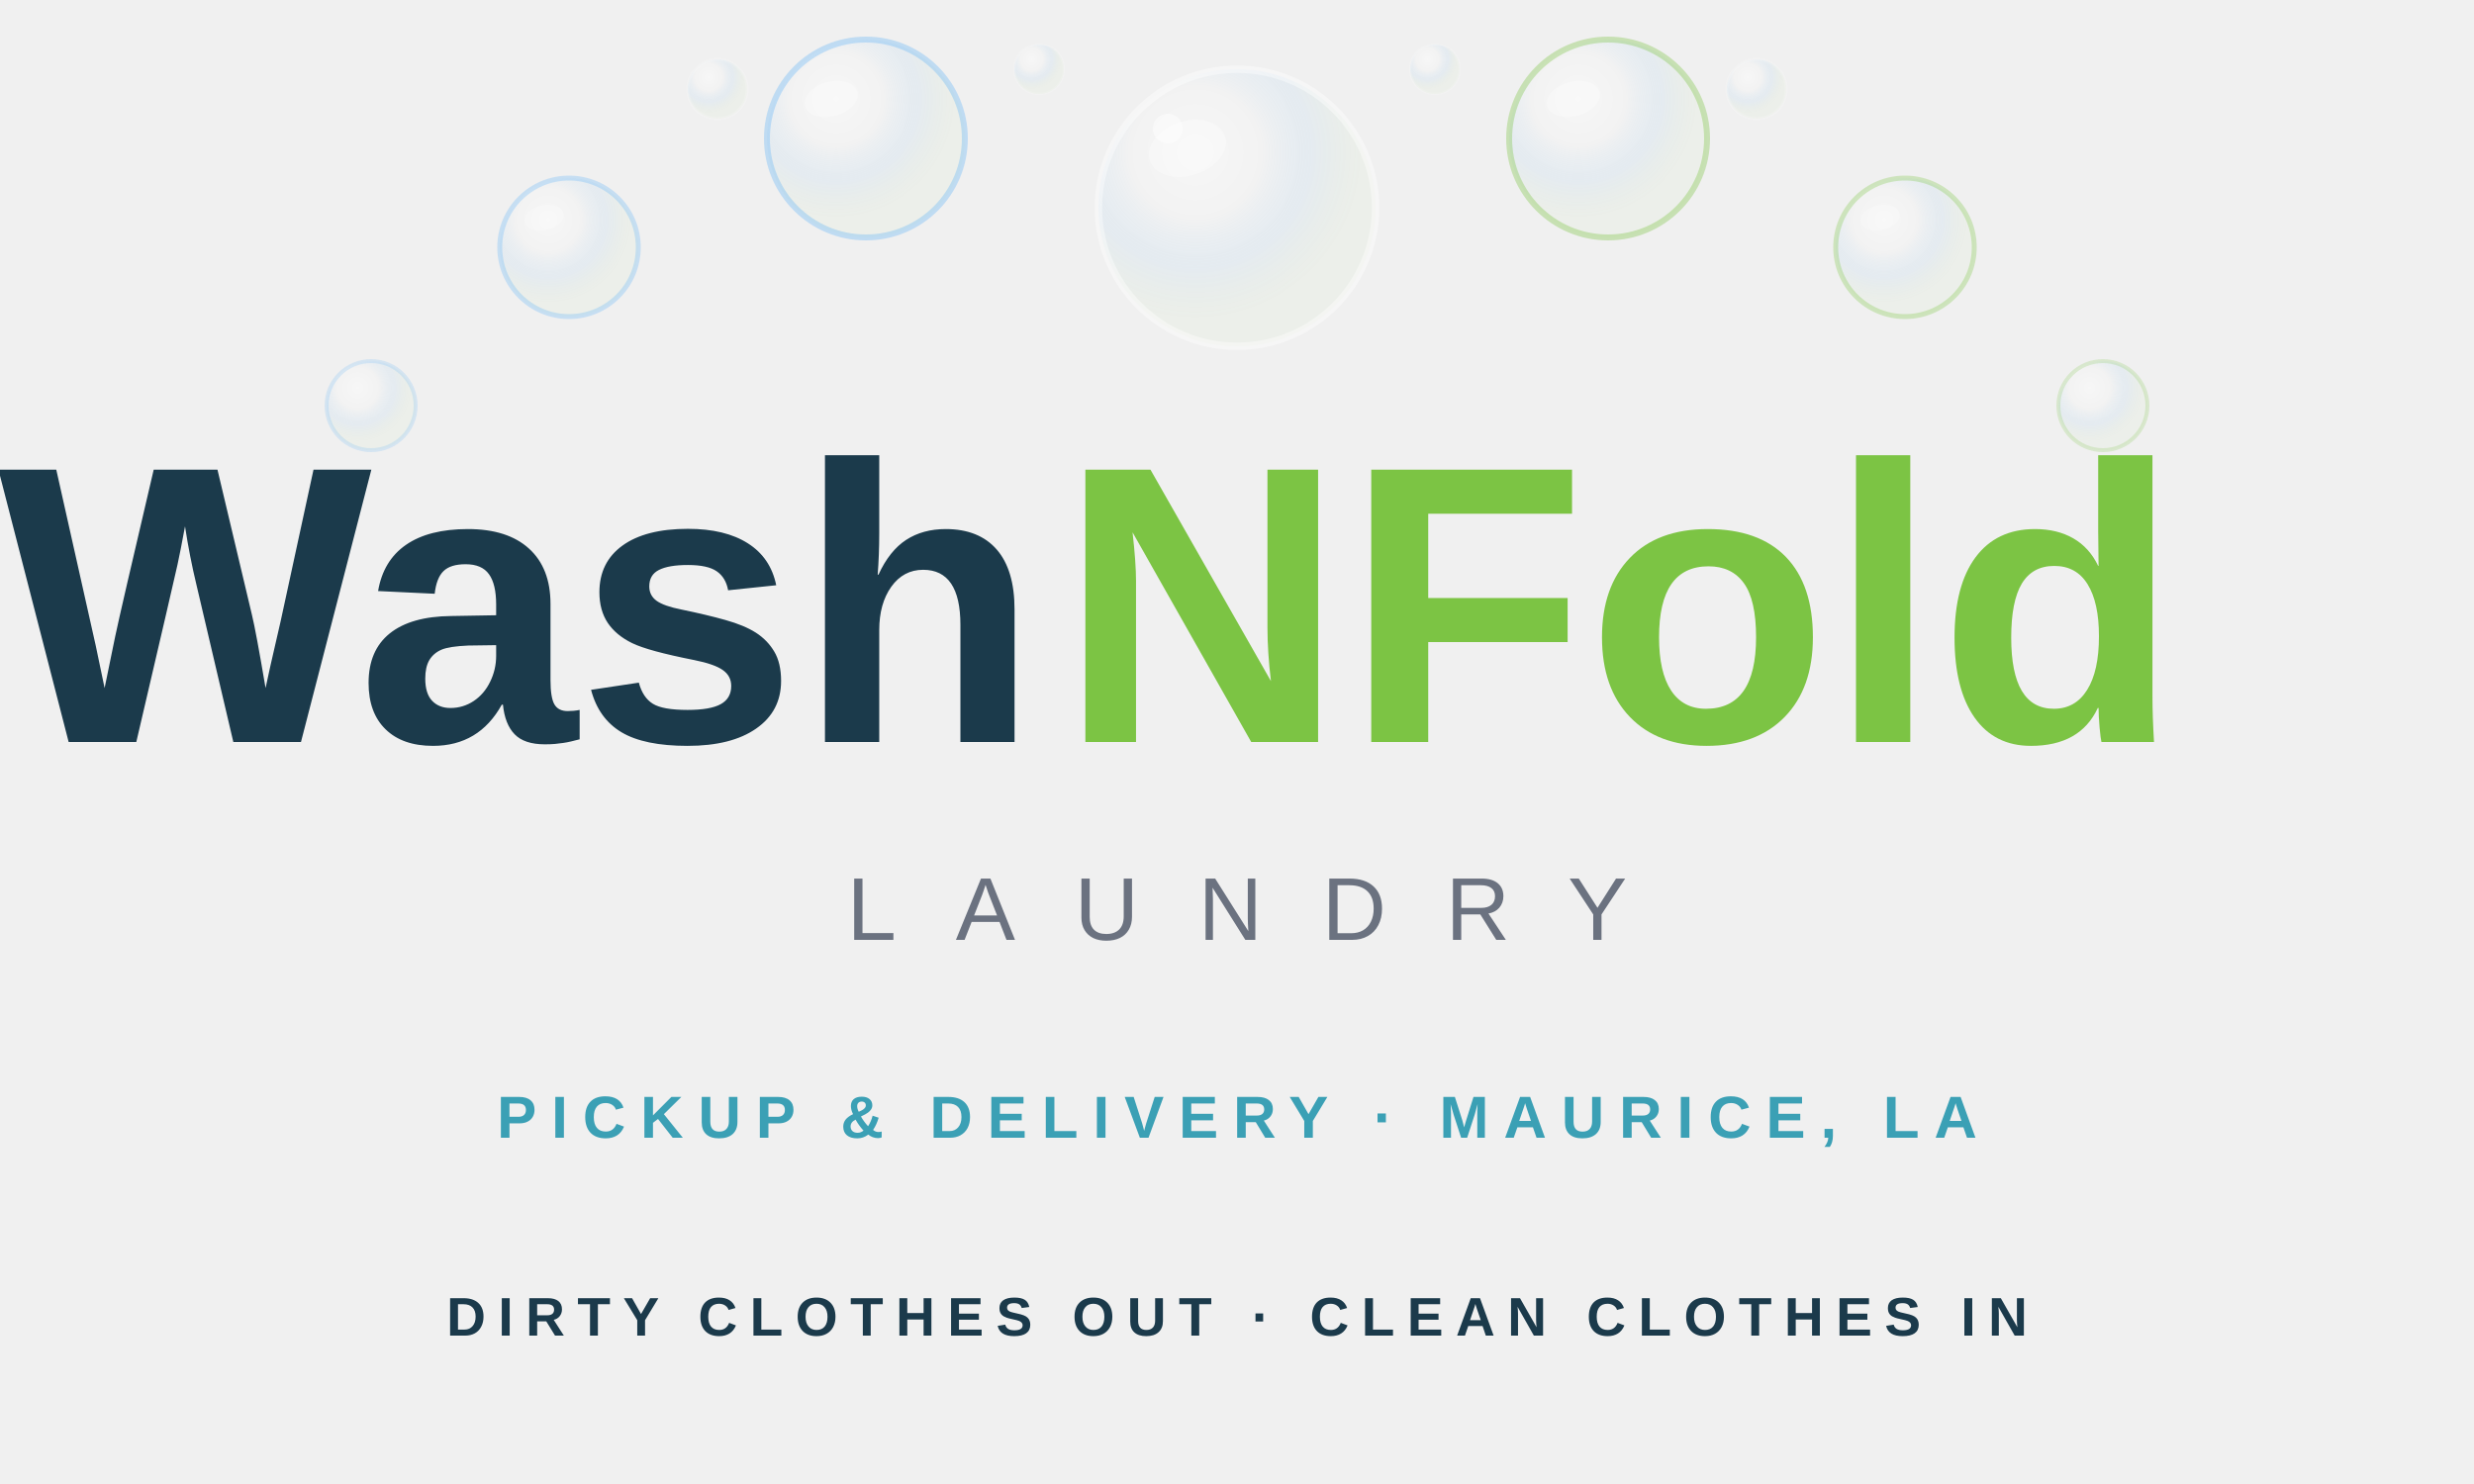
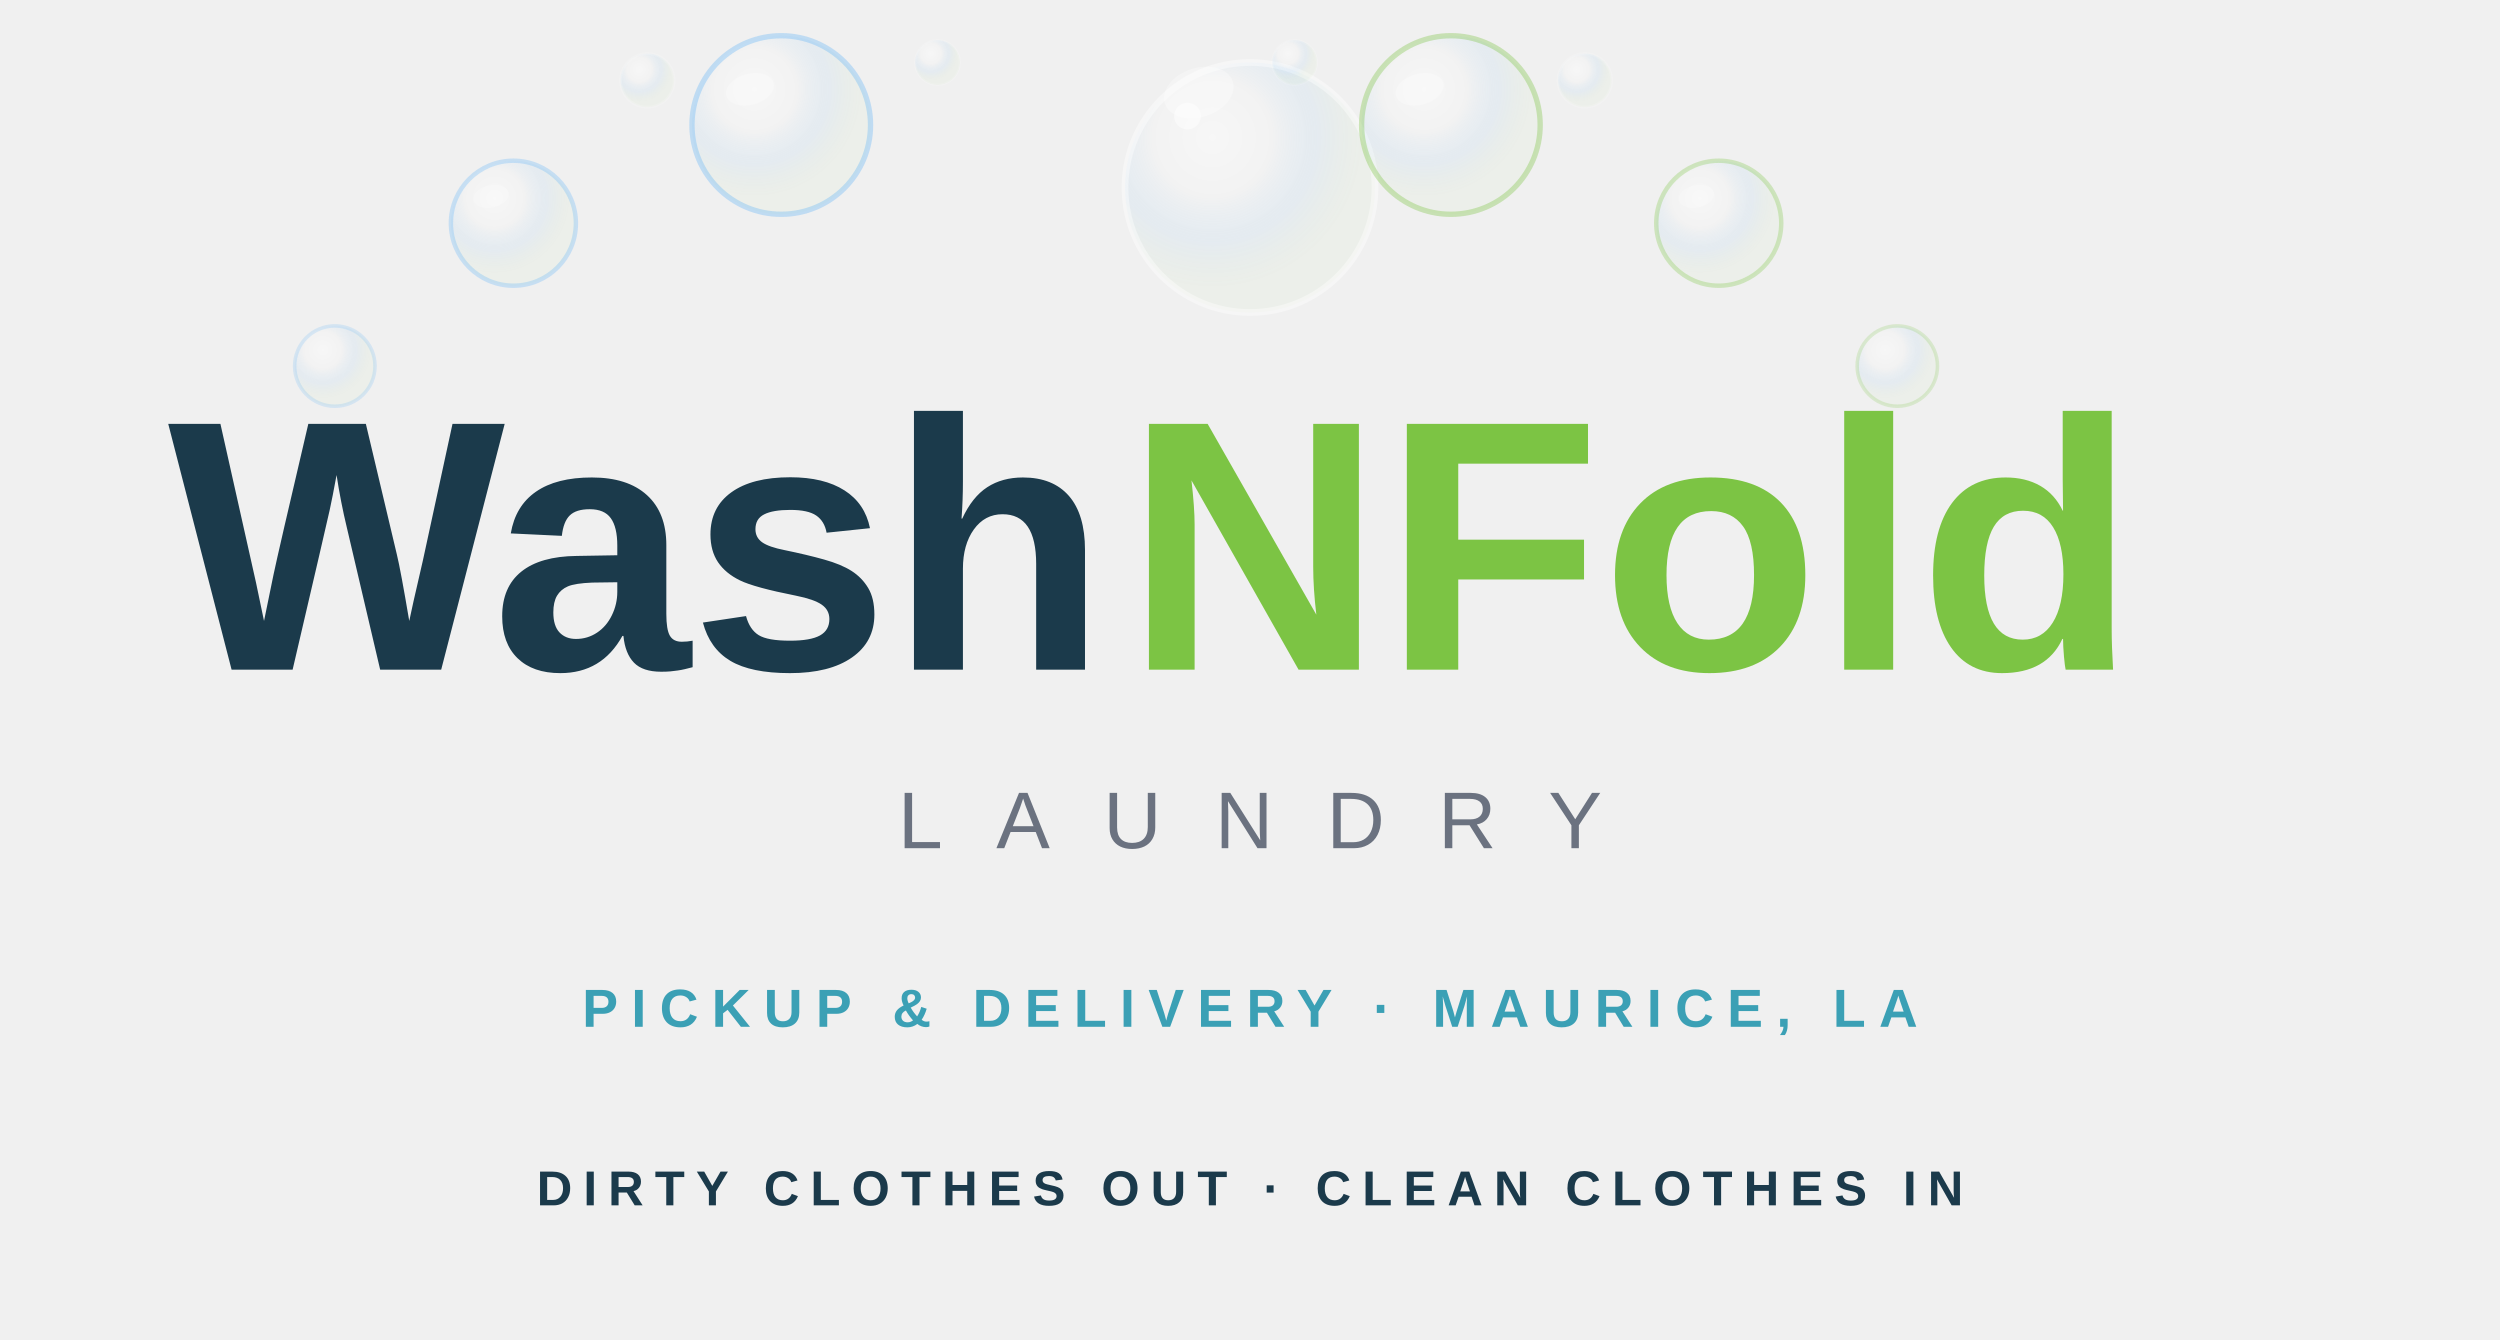
- <svg xmlns="http://www.w3.org/2000/svg" viewBox="0 0 500 300" width="500" height="300">
+ <svg xmlns="http://www.w3.org/2000/svg" viewBox="0 0 560 300" width="560" height="300">
  <defs>
    <radialGradient id="bubble-glass" cx="35%" cy="30%" r="60%">
      <stop offset="0%" stop-color="#FFFFFF" stop-opacity="0.45" />
      <stop offset="40%" stop-color="#FFFFFF" stop-opacity="0.15" />
      <stop offset="70%" stop-color="#64B5F6" stop-opacity="0.08" />
      <stop offset="100%" stop-color="#7CC444" stop-opacity="0.04" />
    </radialGradient>
  </defs>
-   <circle cx="250" cy="42" r="28" fill="url(#bubble-glass)" stroke="rgba(255,255,255,0.4)" stroke-width="1.5" />
-   <ellipse cx="240" cy="30" rx="8" ry="5.5" fill="#FFFFFF" opacity="0.3" transform="rotate(-18,240,30)" />
-   <circle cx="236" cy="26" r="3" fill="#FFFFFF" opacity="0.45" />
+   <circle cx="280" cy="42" r="28" fill="url(#bubble-glass)" stroke="rgba(255,255,255,0.4)" stroke-width="1.5" />
+   <ellipse cx="270" cy="30" rx="8" ry="5.5" fill="#FFFFFF" opacity="0.3" transform="rotate(-18,240,30)" />
+   <circle cx="266" cy="26" r="3" fill="#FFFFFF" opacity="0.45" />
  <circle cx="175" cy="28" r="20" fill="url(#bubble-glass)" stroke="rgba(100,181,246,0.35)" stroke-width="1.2" />
  <ellipse cx="168" cy="20" rx="5.5" ry="3.5" fill="#FFFFFF" opacity="0.25" transform="rotate(-15,168,20)" />
  <circle cx="115" cy="50" r="14" fill="url(#bubble-glass)" stroke="rgba(100,181,246,0.3)" stroke-width="1" />
  <ellipse cx="110" cy="44" rx="4" ry="2.5" fill="#FFFFFF" opacity="0.2" transform="rotate(-12,110,44)" />
  <circle cx="75" cy="82" r="9" fill="url(#bubble-glass)" stroke="rgba(100,181,246,0.2)" stroke-width="0.8" />
  <circle cx="325" cy="28" r="20" fill="url(#bubble-glass)" stroke="rgba(124,196,68,0.35)" stroke-width="1.2" />
  <ellipse cx="318" cy="20" rx="5.5" ry="3.5" fill="#FFFFFF" opacity="0.25" transform="rotate(-15,318,20)" />
  <circle cx="385" cy="50" r="14" fill="url(#bubble-glass)" stroke="rgba(124,196,68,0.3)" stroke-width="1" />
  <ellipse cx="380" cy="44" rx="4" ry="2.5" fill="#FFFFFF" opacity="0.2" transform="rotate(-12,380,44)" />
  <circle cx="425" cy="82" r="9" fill="url(#bubble-glass)" stroke="rgba(124,196,68,0.2)" stroke-width="0.8" />
  <circle cx="145" cy="18" r="6" fill="url(#bubble-glass)" stroke="rgba(255,255,255,0.15)" stroke-width="0.6" />
  <circle cx="355" cy="18" r="6" fill="url(#bubble-glass)" stroke="rgba(255,255,255,0.15)" stroke-width="0.6" />
  <circle cx="210" cy="14" r="5" fill="url(#bubble-glass)" stroke="rgba(255,255,255,0.12)" stroke-width="0.5" />
  <circle cx="290" cy="14" r="5" fill="url(#bubble-glass)" stroke="rgba(255,255,255,0.12)" stroke-width="0.5" />
-   <text x="210" y="150" text-anchor="end" font-family="Arial, Helvetica, sans-serif" font-weight="900" font-size="80" fill="#1B3A4B">Wash</text>
-   <text x="214" y="150" text-anchor="start" font-family="Arial, Helvetica, sans-serif" font-weight="900" font-size="80" fill="#7CC444">NFold</text>
-   <text x="250" y="190" text-anchor="middle" font-family="Arial, Helvetica, sans-serif" font-weight="400" font-size="18" letter-spacing="12" fill="#6B7280">LAUNDRY</text>
-   <text x="250" y="230" text-anchor="middle" font-family="Arial, Helvetica, sans-serif" font-weight="700" font-size="12" letter-spacing="3" fill="#3BA0B5">PICKUP &amp; DELIVERY · MAURICE, LA</text>
-   <text x="250" y="270" text-anchor="middle" font-family="Arial, Helvetica, sans-serif" font-weight="800" font-size="11" letter-spacing="2.5" fill="#1B3A4B">DIRTY CLOTHES OUT · CLEAN CLOTHES IN</text>
+   <text x="248" y="150" text-anchor="end" font-family="Arial, Helvetica, sans-serif" font-weight="900" font-size="80" fill="#1B3A4B">Wash</text>
+   <text x="252" y="150" text-anchor="start" font-family="Arial, Helvetica, sans-serif" font-weight="900" font-size="80" fill="#7CC444">NFold</text>
+   <text x="280" y="190" text-anchor="middle" font-family="Arial, Helvetica, sans-serif" font-weight="400" font-size="18" letter-spacing="12" fill="#6B7280">LAUNDRY</text>
+   <text x="280" y="230" text-anchor="middle" font-family="Arial, Helvetica, sans-serif" font-weight="700" font-size="12" letter-spacing="3" fill="#3BA0B5">PICKUP &amp; DELIVERY · MAURICE, LA</text>
+   <text x="280" y="270" text-anchor="middle" font-family="Arial, Helvetica, sans-serif" font-weight="800" font-size="11" letter-spacing="2.5" fill="#1B3A4B">DIRTY CLOTHES OUT · CLEAN CLOTHES IN</text>
</svg>
